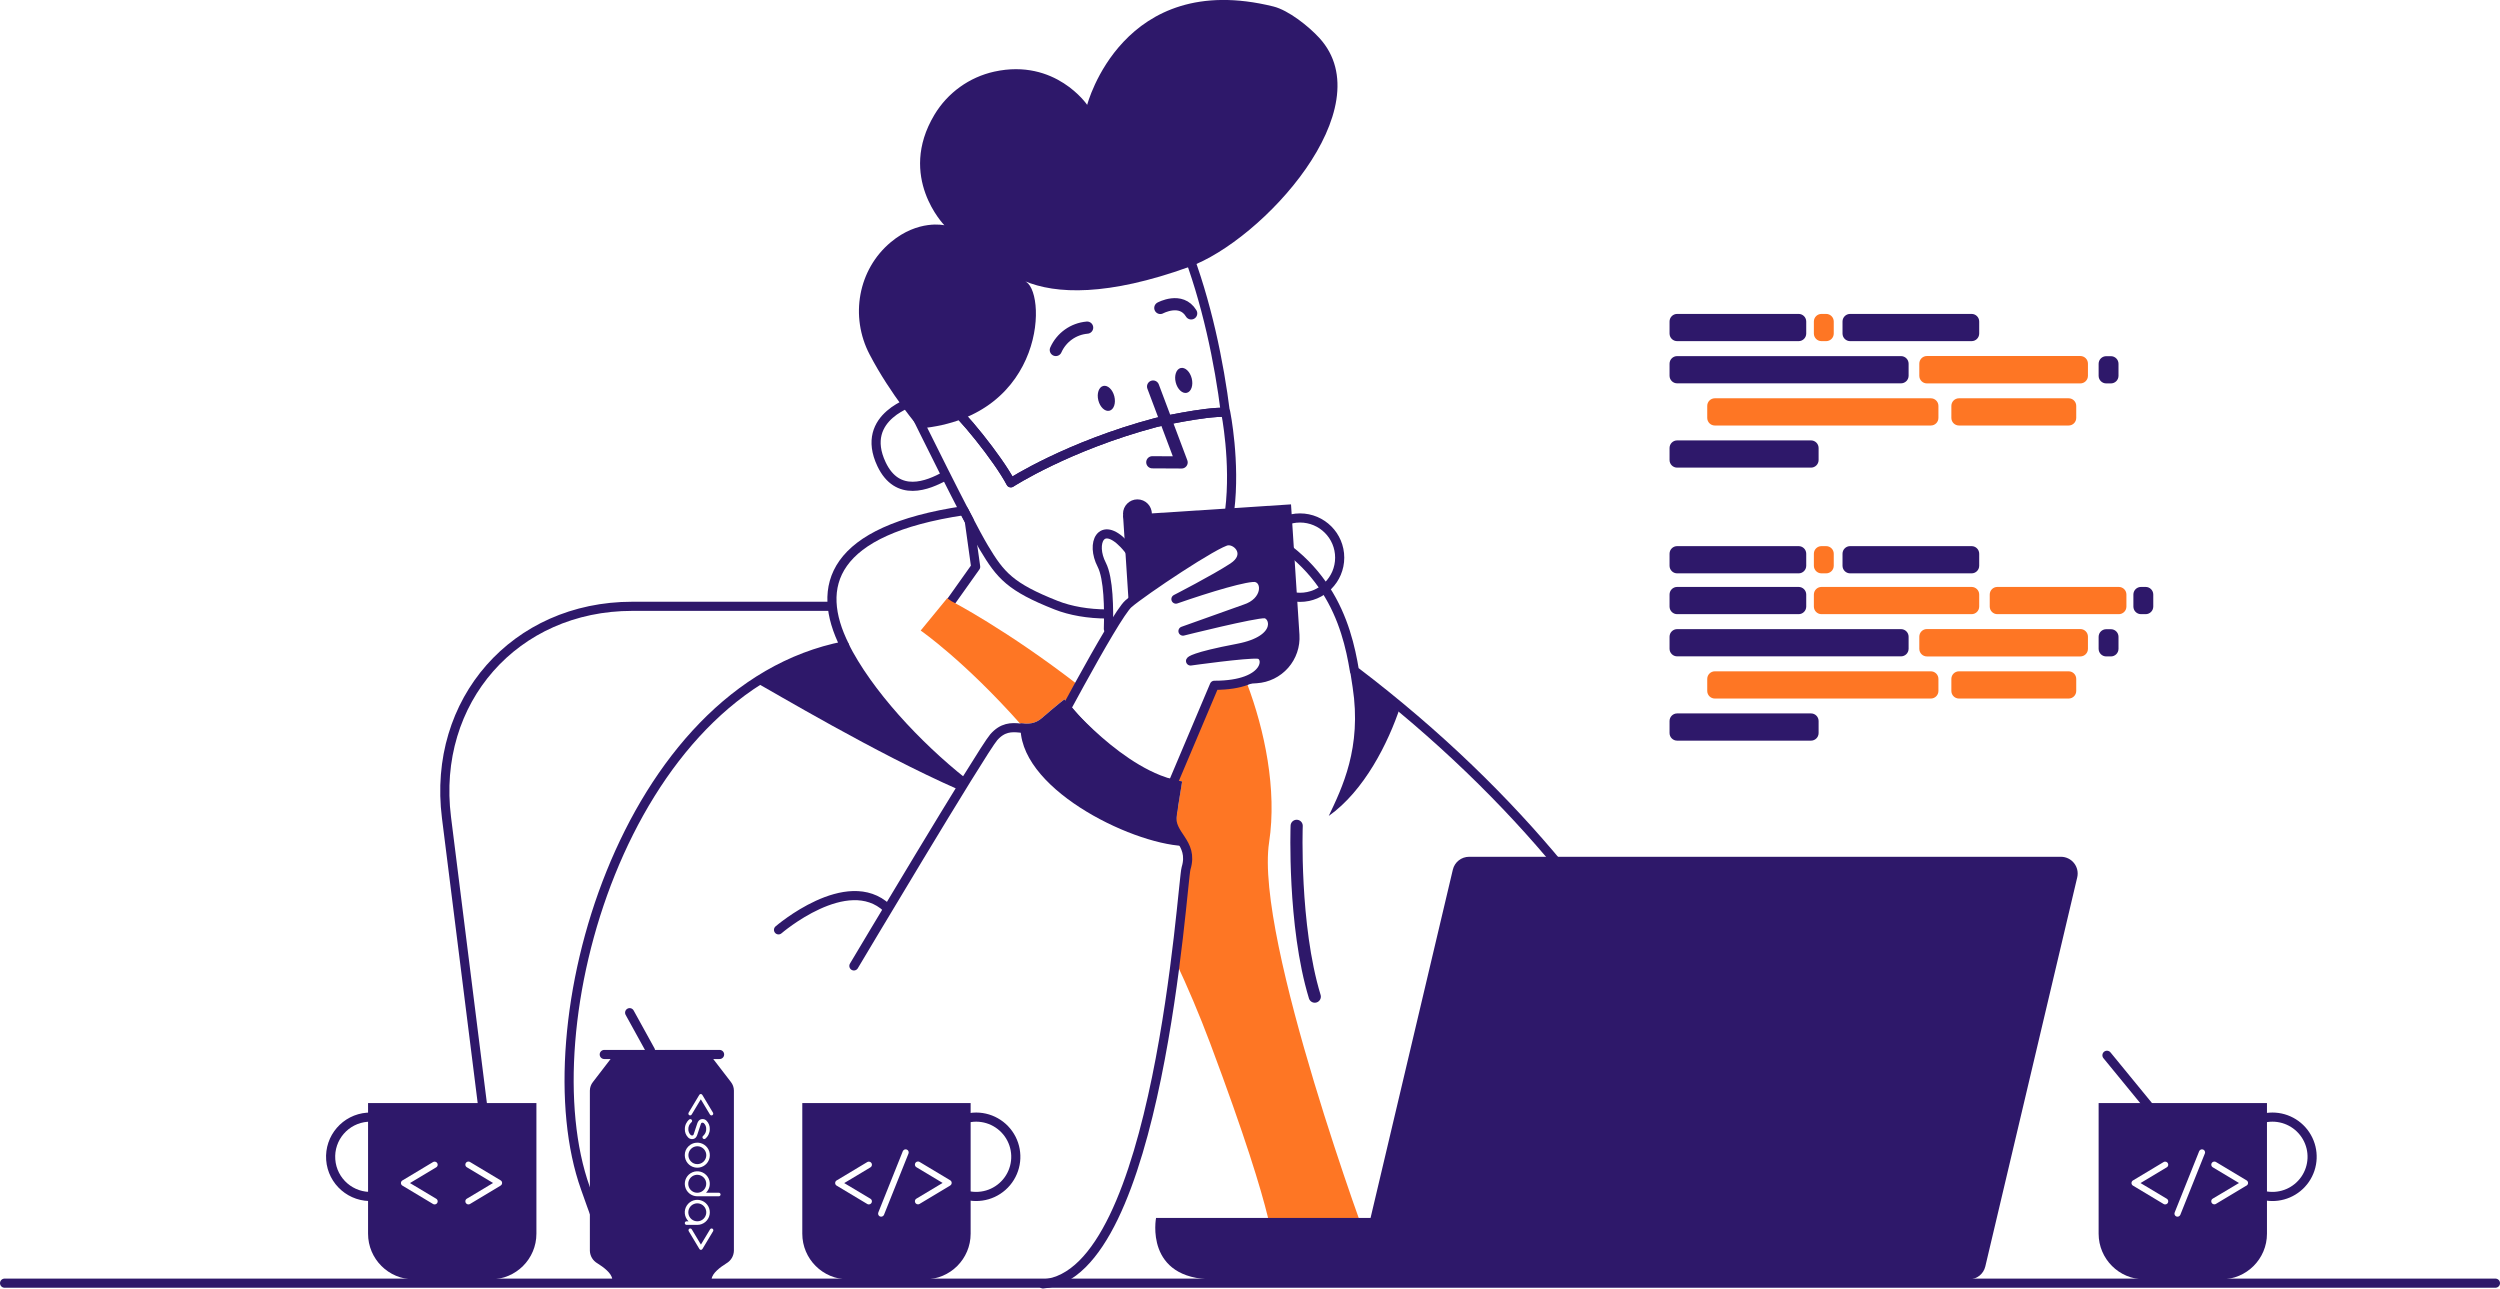
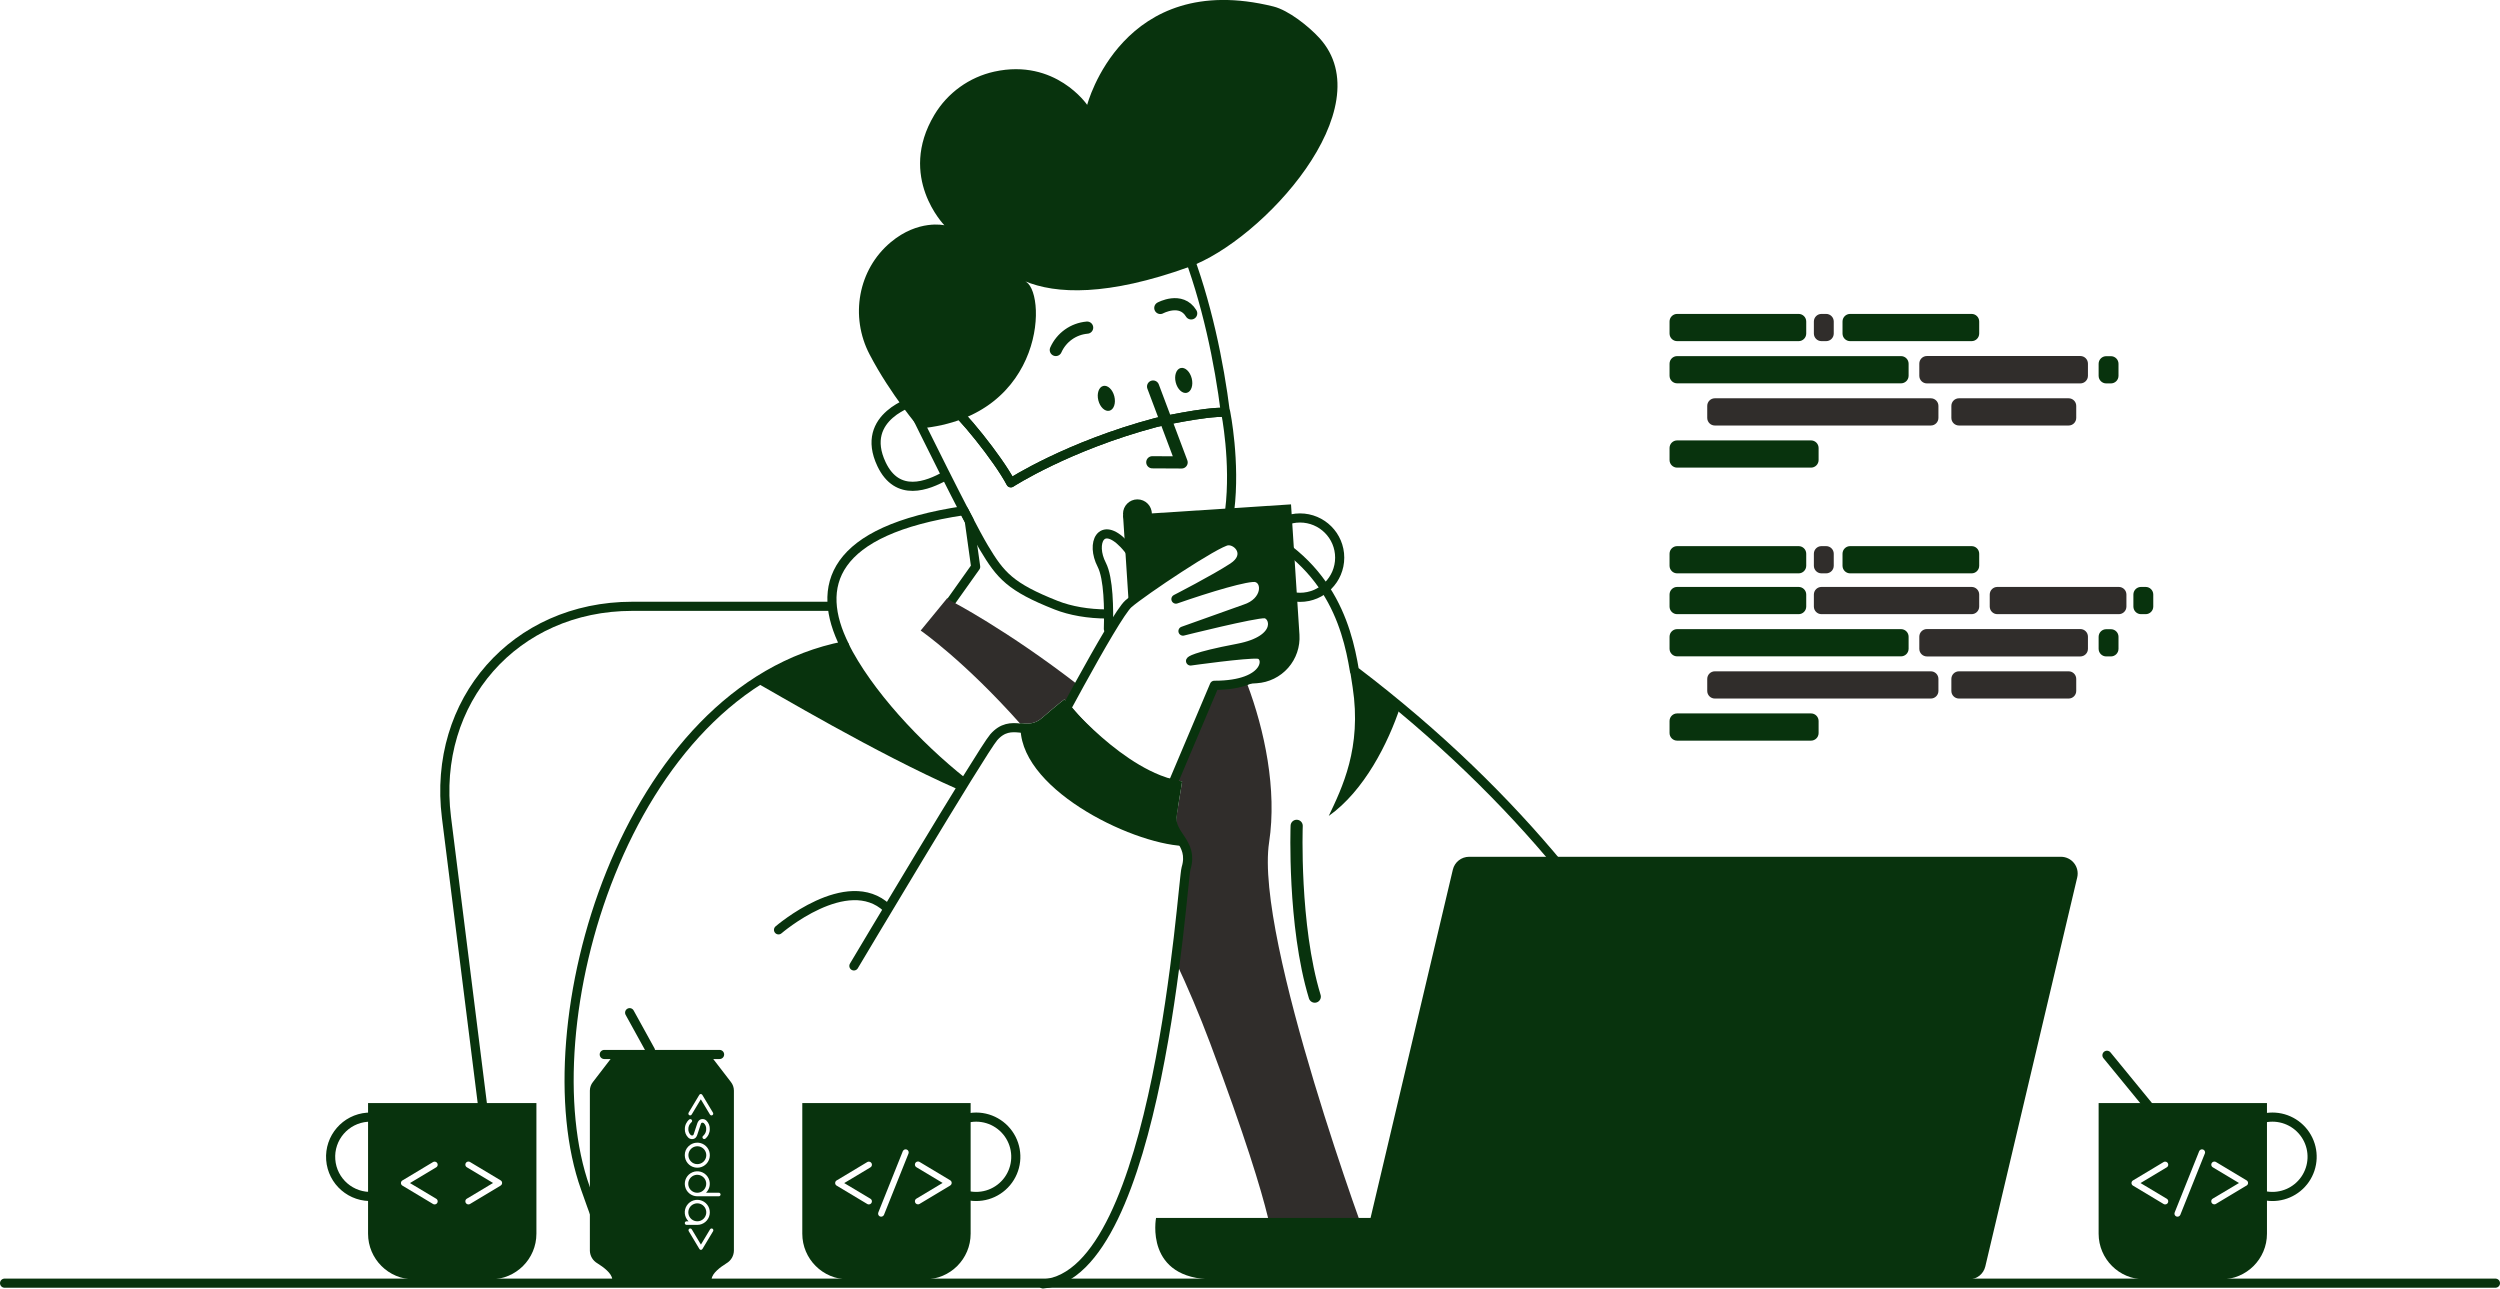
<svg xmlns="http://www.w3.org/2000/svg" viewBox="0 0 1642.48 846.52">
  <defs>
-     <style>.cls-1,.cls-3{fill:none;stroke:#2e186a;stroke-linecap:round;stroke-linejoin:round;}.cls-1{stroke-width:6px;}.cls-2{fill:#fe7624;}.cls-3{stroke-width:8px;}.cls-4{fill:#2e186a;}</style>
+     <style>
+             .cls-1,
+             .cls-3 {
+                 fill: none;
+                 stroke: #08330D;
+                 stroke-linecap: round;
+                 stroke-linejoin: round;
+             }
+ 
+             .cls-1 {
+                 stroke-width: 6px;
+             }
+ 
+             .cls-2 {
+                 fill: #302D2B;
+             }
+ 
+             .cls-3 {
+                 stroke-width: 8px;
+             }
+ 
+             .cls-4 {
+                 fill: #08330D;
+             }
+         </style>
  </defs>
  <g id="Layer_2" data-name="Layer 2">
    <g id="outline">
      <g id="developer">
        <path id="chair" class="cls-1" d="M317.73,731.65l-24.4-194.59c-9.61-76.61,45-138.72,122.06-138.72H544.24" />
        <g id="body">
          <path id="hoodie" class="cls-1" d="M625,394.92l16-22.53-4.21-30.25c-1.13-2.14-2.29-4.37-3.48-6.67-87.37,13-98,49.61-78.38,88.82C410,452.59,346.9,675.05,384.6,780.6c10.74,30,19.36,60,51.27,60.34" />
          <g id="tshirt">
            <path class="cls-2" d="M670.57,475.79c0-.19,0-.38,0-.57,4.74.46,9.34.49,13.78-3.35,11-9.53,14.9-12.39,14.9-12.39s1,1.2,2.77,3.23c2.17-4,4.43-8.15,6.74-12.35C661.27,413.58,625,394.92,625,394.92L622.32,393l-17.44,21.27S633.26,433.83,670.57,475.79Z" />
            <path class="cls-2" d="M900.13,821.06s-76-204.39-66.33-267.73c5.27-34.55-3-73.73-14.42-104l-21.77,1.41-26.06,61.62c1.7.42,3.4.77,5.1,1,0,0-1,6.47-3.46,21.34-1.65,9.91,1.18,11,3.42,17.88,2.89,4.63,5.11,9.83,2.67,17.87-.8,2.63-2.7,27.4-7,61,8,17,15.64,34.94,22.8,54,46.08,122.92,41.29,136.33,41.29,136.33Z" />
          </g>
          <path id="hoodie-2" data-name="hoodie" class="cls-1" d="M1157.5,839.33c-5.47-36-44.48-229.23-267.66-398.72-5-30.28-17.65-77.94-82.66-100.22" />
          <path id="string" class="cls-3" d="M851.9,542.57s-2.4,65.28,11.89,112.21" />
          <path id="stripe" class="cls-4" d="M886.88,439.86c.71,4.26,1.26,8.18,1.79,11.62,6.14,39.82-7,66.26-15.69,84.59,23.33-16.5,39.06-47.88,47-71.81C910.39,456.58,897.3,447.62,886.88,439.86Z" />
          <path id="stripe_II" data-name="stripe II" class="cls-4" d="M557.24,422.52c-16.32,3.33-43.14,11.46-62.47,24.83,13.5,7.36,80.36,47.4,135,71.42.43-.25,3.43-5.25,4.93-7.2C604.46,487.59,572.65,453.41,557.24,422.52Z" />
        </g>
        <g id="head">
          <path id="ear" class="cls-1" d="M601.25,263.25S564.14,273.31,579.16,305c10.44,22,30.26,14.18,42.08,7.51" />
          <path id="face" class="cls-1" d="M611.15,269.27l11.66-3.91c7.69,4.65,33.09,36.21,41.28,51.85,0,0,37.29-24.19,95.5-39.66,0,0,31.69-7.24,45.47-6.66-4-32-12.18-72.88-26.58-109.43-21.42-54.33-87.7-33.25-97.32-30-103.37,35.17-70.11,137.58-70.11,137.58Z" />
          <path id="beard" class="cls-1" d="M727.49,403.37c-12.44,0-24.27-2.07-33.58-5.75-30.2-11.93-36.62-19.62-47.46-37.76s-44.81-87.39-44.81-87.39l21.17-7.11c7.69,4.65,33.09,36.21,41.28,51.85,0,0,37.29-24.19,95.5-39.66,0,0,32-7.32,45.69-6.66,0,0,6.54,32.54,2.62,64.44" />
          <path id="hair" class="cls-4" d="M604.24,281.52s-19.12-22.17-32.93-48.66c-13-24.9-7.61-55.75,13.94-73.75C603.29,144,620.46,148,620.46,148s-31.06-31.64-6.57-72.57a61.32,61.32,0,0,1,39.38-28.38c40.2-8.81,61,21.85,61,21.85s23.1-89.19,122.31-64.65c10,2.48,23.23,13.06,30.2,20.66C909,71,829.46,158,781.07,175.42c-53.13,19.12-87.3,18.07-108.18,9.13C687.9,189.12,688.45,273.79,604.24,281.52Z" />
          <polyline id="nose" class="cls-3" points="757.57 253.95 776.31 303.81 757.05 303.71" />
          <circle id="mouth" class="cls-4" cx="747.28" cy="337.55" r="9.47" />
          <ellipse id="eye_II" data-name="eye II" class="cls-4" cx="777.71" cy="249.86" rx="5.42" ry="8.39" transform="translate(-37.39 196.21) rotate(-14.04)" />
          <ellipse id="eye" class="cls-4" cx="726.86" cy="261.64" rx="5.42" ry="8.39" transform="translate(-41.77 184.22) rotate(-14.04)" />
          <path id="brow_II" data-name="brow II" class="cls-3" d="M693.66,229.94a24.85,24.85,0,0,1,20.58-14.69" />
          <path id="brow" class="cls-3" d="M762.32,202.32s13.64-7.43,20.27,3.58" />
        </g>
        <path id="laptop" class="cls-4" d="M1354,562.9H965.2a11,11,0,0,0-10.7,8.47L900.44,800.19H759.51s-7.81,40.34,37.73,40.34h496.39a11,11,0,0,0,10.7-8.47l60.39-255.63A11,11,0,0,0,1354,562.9Z" />
        <g id="code_lines" data-name="code lines">
          <rect class="cls-2" x="1191.7" y="206.24" width="13.06" height="17.89" rx="5" />
          <rect class="cls-4" x="1096.88" y="206.24" width="89.8" height="17.89" rx="5" />
          <rect class="cls-4" x="1096.88" y="289.34" width="97.93" height="17.89" rx="5" />
          <rect class="cls-2" x="1121.64" y="261.67" width="151.89" height="17.89" rx="5" />
          <rect class="cls-2" x="1282.03" y="261.67" width="82.04" height="17.89" rx="5" />
          <rect class="cls-4" x="1378.78" y="234.01" width="13.06" height="17.89" rx="5" />
          <rect class="cls-4" x="1096.88" y="233.96" width="157.06" height="17.89" rx="5" />
          <rect class="cls-4" x="1210.52" y="206.24" width="89.8" height="17.89" rx="5" />
          <rect class="cls-2" x="1260.97" y="233.9" width="110.79" height="18" rx="5" />
        </g>
        <g id="code_lines-2" data-name="code lines">
          <rect class="cls-4" x="1096.88" y="385.61" width="89.8" height="17.89" rx="5" />
          <rect class="cls-4" x="1096.88" y="468.71" width="97.93" height="17.89" rx="5" />
          <rect class="cls-2" x="1121.64" y="441.05" width="151.89" height="17.89" rx="5" />
          <rect class="cls-2" x="1282.03" y="441.05" width="82.04" height="17.89" rx="5" />
          <rect class="cls-4" x="1378.78" y="413.38" width="13.06" height="17.89" rx="5" />
          <rect class="cls-4" x="1401.62" y="385.61" width="13.06" height="17.89" rx="5" />
          <rect class="cls-4" x="1096.88" y="413.33" width="157.06" height="17.89" rx="5" />
          <rect class="cls-2" x="1191.7" y="385.61" width="108.62" height="17.89" rx="5" />
          <rect class="cls-2" x="1307.24" y="385.61" width="89.8" height="17.89" rx="5" />
          <rect class="cls-2" x="1191.7" y="358.8" width="13.06" height="17.89" rx="5" />
          <rect class="cls-4" x="1096.88" y="358.8" width="89.8" height="17.89" rx="5" />
          <rect class="cls-4" x="1210.52" y="358.8" width="89.8" height="17.89" rx="5" />
          <rect class="cls-2" x="1260.97" y="413.28" width="110.79" height="18" rx="5" />
        </g>
        <g id="mug">
          <path id="handle" class="cls-1" d="M1484.34,735.41a26.47,26.47,0,0,1,6.76-1.41,26.07,26.07,0,1,1-2.15,51.76" />
          <line id="spoon" class="cls-1" x1="1421.52" y1="738.81" x2="1384.25" y2="693.31" />
          <path id="mug-2" data-name="mug" class="cls-4" d="M1378.78,724.71v85.81a30,30,0,0,0,30,30h50.6a30,30,0,0,0,30-30V724.71Zm44.74,62.83a2,2,0,0,1,1,1.76,2,2,0,0,1-2,2,2,2,0,0,1-1-.25l-20-12a2,2,0,0,1,0-3.62l20-12a2,2,0,0,1,1-.25,2,2,0,0,1,2,2,2,2,0,0,1-1,1.76l-17.21,10.32Zm25-29.58-16.1,40.25a2.09,2.09,0,0,1-.4.55,2,2,0,0,1-1.43.6,2,2,0,0,1-2-2,2,2,0,0,1,.18-.85l16.1-40.25a2.08,2.08,0,0,1,.43-.58,1.89,1.89,0,0,1,1.41-.58,2,2,0,0,1,2,2A2.11,2.11,0,0,1,1448.52,758ZM1475.77,779l-20,12a2,2,0,0,1-1,.25,2,2,0,0,1-2-2,2,2,0,0,1,1-1.76L1471,777.23l-17.21-10.32a2,2,0,0,1-1-1.76,2,2,0,0,1,.59-1.42,2,2,0,0,1,1.43-.59,2,2,0,0,1,1,.25l20,12a2,2,0,0,1,0,3.62Z" />
        </g>
        <g id="tea">
          <path id="handle-2" data-name="handle" class="cls-1" d="M245.2,786a26.07,26.07,0,1,1-3.83-52,25.69,25.69,0,0,1,4.73.08" />
          <path id="ug" class="cls-4" d="M241.81,724.71v85.81a30,30,0,0,0,30,30h50.61a30,30,0,0,0,30-30V724.71Zm44.75,62.83a2,2,0,0,1,1,1.76,2,2,0,0,1-2,2,2,2,0,0,1-1-.25l-20-12a2,2,0,0,1,0-3.62l20-12a2,2,0,0,1,1-.25,2,2,0,0,1,2,2,2,2,0,0,1-1,1.76l-17.21,10.32Zm42.18-8.5-20,12a2,2,0,0,1-1,.25,1.91,1.91,0,0,1-1.42-.59,1.93,1.93,0,0,1-.59-1.42,2,2,0,0,1,1-1.76l17.21-10.31-17.21-10.32a2,2,0,0,1-1-1.76,2,2,0,0,1,2-2,2,2,0,0,1,1,.25l20,12a2,2,0,0,1,0,3.62Z" />
        </g>
        <g id="soda">
          <line id="line" class="cls-1" x1="427.34" y1="690.13" x2="413.67" y2="665.32" />
          <line id="line-2" data-name="line" class="cls-1" x1="396.99" y1="692.78" x2="472.76" y2="692.78" />
          <g id="can">
            <path class="cls-4" d="M462.27,773.58a5.9,5.9,0,1,0,1.71,4.15A5.69,5.69,0,0,0,462.27,773.58Z" />
            <path class="cls-4" d="M458.11,764.82A5.87,5.87,0,1,0,454,763.1,5.65,5.65,0,0,0,458.11,764.82Z" />
            <path class="cls-4" d="M462.27,800.67a5.9,5.9,0,1,0-4.16,1.71A5.68,5.68,0,0,0,462.27,800.67Z" />
            <path class="cls-4" d="M480.21,710.88l-13.29-17.29H402.83l-13.29,17.29a9.15,9.15,0,0,0-2,5.61V821.75A9.84,9.84,0,0,0,392.5,830c4.11,2.56,9.35,6.52,9.72,10.31h65.31c.36-3.79,5.6-7.75,9.71-10.31a9.84,9.84,0,0,0,4.93-8.27V716.49A9.2,9.2,0,0,0,480.21,710.88Zm-27.82,20.19,7-11.68a1.21,1.21,0,0,1,1-.65,1.23,1.23,0,0,1,1.06.65l7,11.68a1.15,1.15,0,0,1,.15.59,1.11,1.11,0,0,1-.34.82,1.14,1.14,0,0,1-.83.35,1.19,1.19,0,0,1-1-.6l-6-10-6,10a1.2,1.2,0,0,1-1,.6,1.14,1.14,0,0,1-.83-.35,1.12,1.12,0,0,1-.35-.82A1.15,1.15,0,0,1,452.39,731.07Zm.46,4.4a1.12,1.12,0,0,1,.69-.22,1.14,1.14,0,0,1,.83.35,1.12,1.12,0,0,1,.34.83,1,1,0,0,1-.31.77l-.44.43a5.67,5.67,0,0,0-1.72,4.15,5.12,5.12,0,0,0,1.53,3.89,1.55,1.55,0,0,0,1,.35,1,1,0,0,0,.94-.72l2.39-7.22a5.14,5.14,0,0,1,1.05-1.86,3.32,3.32,0,0,1,2.48-1,3.5,3.5,0,0,1,2.54,1.08,7.41,7.41,0,0,1,2.15,5.52,8.14,8.14,0,0,1-2.95,6.31.94.94,0,0,1-.69.22,1.16,1.16,0,0,1-1.17-1.17,1,1,0,0,1,.31-.78l.44-.43a5.66,5.66,0,0,0,1.71-4.15,5.11,5.11,0,0,0-1.52-3.89,1.57,1.57,0,0,0-1-.35,1,1,0,0,0-.94.72l-2.4,7.22a5.15,5.15,0,0,1-1,1.86,3.32,3.32,0,0,1-2.48,1,3.5,3.5,0,0,1-2.54-1.08,7.41,7.41,0,0,1-2.15-5.52A8.13,8.13,0,0,1,452.85,735.47Zm-.55,17.67a8.23,8.23,0,1,1-2.4,5.81A7.91,7.91,0,0,1,452.3,753.14Zm-2.06,51.25a1.18,1.18,0,0,1,.83-2h1.29a8.23,8.23,0,1,1,5.75,2.35h-7A1.13,1.13,0,0,1,450.24,804.39Zm18.29,4.45-7,11.68a1.23,1.23,0,0,1-1.06.65,1.21,1.21,0,0,1-1-.65l-7-11.68a1.15,1.15,0,0,1-.15-.59,1.12,1.12,0,0,1,.35-.82,1.1,1.1,0,0,1,.83-.35,1.2,1.2,0,0,1,1,.6l6,10,6-10a1.19,1.19,0,0,1,1-.6,1.18,1.18,0,0,1,1.17,1.17A1.15,1.15,0,0,1,468.53,808.84Zm4.53-23.23a1.13,1.13,0,0,1-.83.34H458.11a8.21,8.21,0,1,1,5.82-2.41l-.06.06h8.36a1.14,1.14,0,0,1,.83.35,1.13,1.13,0,0,1,.35.83A1.16,1.16,0,0,1,473.06,785.61Z" />
          </g>
        </g>
        <g id="hand">
          <path id="thumb" class="cls-1" d="M728.2,413.19c.41-12.93.21-33.28-4.38-42.17-7.29-14.11-.49-29.17,14.42-13.76,8.5,8.78,12.67,20.43,14.69,28.82" />
          <circle class="cls-1" cx="854.1" cy="366.37" r="26.07" />
          <path id="sleeve" class="cls-1" d="M685.24,843.52c76.2-5.69,91.36-264.23,94-273.06,5.29-17.44-11.32-21.53-9.14-35.34s.49-20,.49-20c-35.77-5.82-70.51-50.8-70.51-50.8s-3.6,2.63-13.85,11.39-21.69-4.7-33.39,8.72C645.12,493.38,561,634.6,561,634.6" />
          <path id="welt" class="cls-4" d="M773.19,534.71c2.48-14.87,3.46-21.34,3.46-21.34-38.09-5.86-77.37-53.89-77.37-53.89s-3.88,2.86-14.9,12.39c-4.44,3.84-9,3.81-13.78,3.35-3.37,41.71,71.45,78.84,106.89,80.59C775.23,545.79,771.32,546,773.19,534.71Z" />
          <path id="line-3" data-name="line" class="cls-1" d="M511.48,610.91s45.1-38.92,71.28-14.4" />
          <path id="hand-2" data-name="hand" class="cls-1" d="M684.44,495.72,760,539.65l37.82-89.42c36.49.06,36.33-19.76,28.69-20.44s-44.33,4.47-44.33,4.47,1.19-2.67,31-8.33,24.21-22.27,17.8-22.72-53.78,11.42-53.78,11.42l40.7-14.53c14.49-4.6,15-18.64,7.43-20.62-5-1.31-31.66,6.75-52.76,14.13,0,0,25.36-13,37.39-20.86s3.62-18.11-3.41-17.47-55.87,33.3-65.17,41.39S684.44,495.72,684.44,495.72Z" />
        </g>
        <g id="coffe">
          <path id="handle-3" data-name="handle" class="cls-1" d="M635.24,734.65a27.18,27.18,0,0,1,4.18-.65,26.07,26.07,0,1,1-5.77,50.92" />
          <path id="mug-3" data-name="mug" class="cls-4" d="M527.1,724.71v85.81a30,30,0,0,0,30,30h50.6a30,30,0,0,0,30-30V724.71Zm44.74,62.83a2,2,0,0,1,1,1.76,2,2,0,0,1-2,2,2,2,0,0,1-1-.25l-20-12a2,2,0,0,1,0-3.62l20-12a2,2,0,0,1,1-.25,2,2,0,0,1,1.42.59,1.91,1.91,0,0,1,.59,1.42,2,2,0,0,1-1,1.76l-17.21,10.32Zm25-29.58-16.1,40.25a2.13,2.13,0,0,1-.41.55,2,2,0,0,1-1.43.6,2,2,0,0,1-2-2,2.19,2.19,0,0,1,.17-.85l16.1-40.25a2.29,2.29,0,0,1,.43-.58,1.92,1.92,0,0,1,1.41-.58,2,2,0,0,1,2,2A2.27,2.27,0,0,1,596.85,758ZM624.09,779l-20,12a2,2,0,0,1-1,.25,2,2,0,0,1-2-2,2,2,0,0,1,1-1.76l17.2-10.31-17.2-10.32a2,2,0,0,1-1-1.76,1.91,1.91,0,0,1,.59-1.42,2,2,0,0,1,1.42-.59,2,2,0,0,1,1,.25l20,12a2,2,0,0,1,0,3.62Z" />
        </g>
        <line id="line-4" data-name="line" class="cls-1" x1="3" y1="843.03" x2="1639.48" y2="843.03" />
        <path class="cls-4" d="M853.73,417l-5.54-85.63-110.37,7.15,3.75,57.94c9.81-8.39,58-40.57,64.95-41.2s15.44,9.62,3.41,17.47-37.39,20.86-37.39,20.86c21.1-7.38,47.79-15.44,52.76-14.13,7.58,2,7.06,16-7.43,20.62l-40.7,14.53s47.37-11.87,53.78-11.42,12,17.06-17.8,22.72-31,8.33-31,8.33,36.7-5.16,44.33-4.47,7.8,20.5-28.69,20.44l-.21.49,28.12-1.82A30,30,0,0,0,853.73,417Z" />
      </g>
    </g>
  </g>
</svg>
